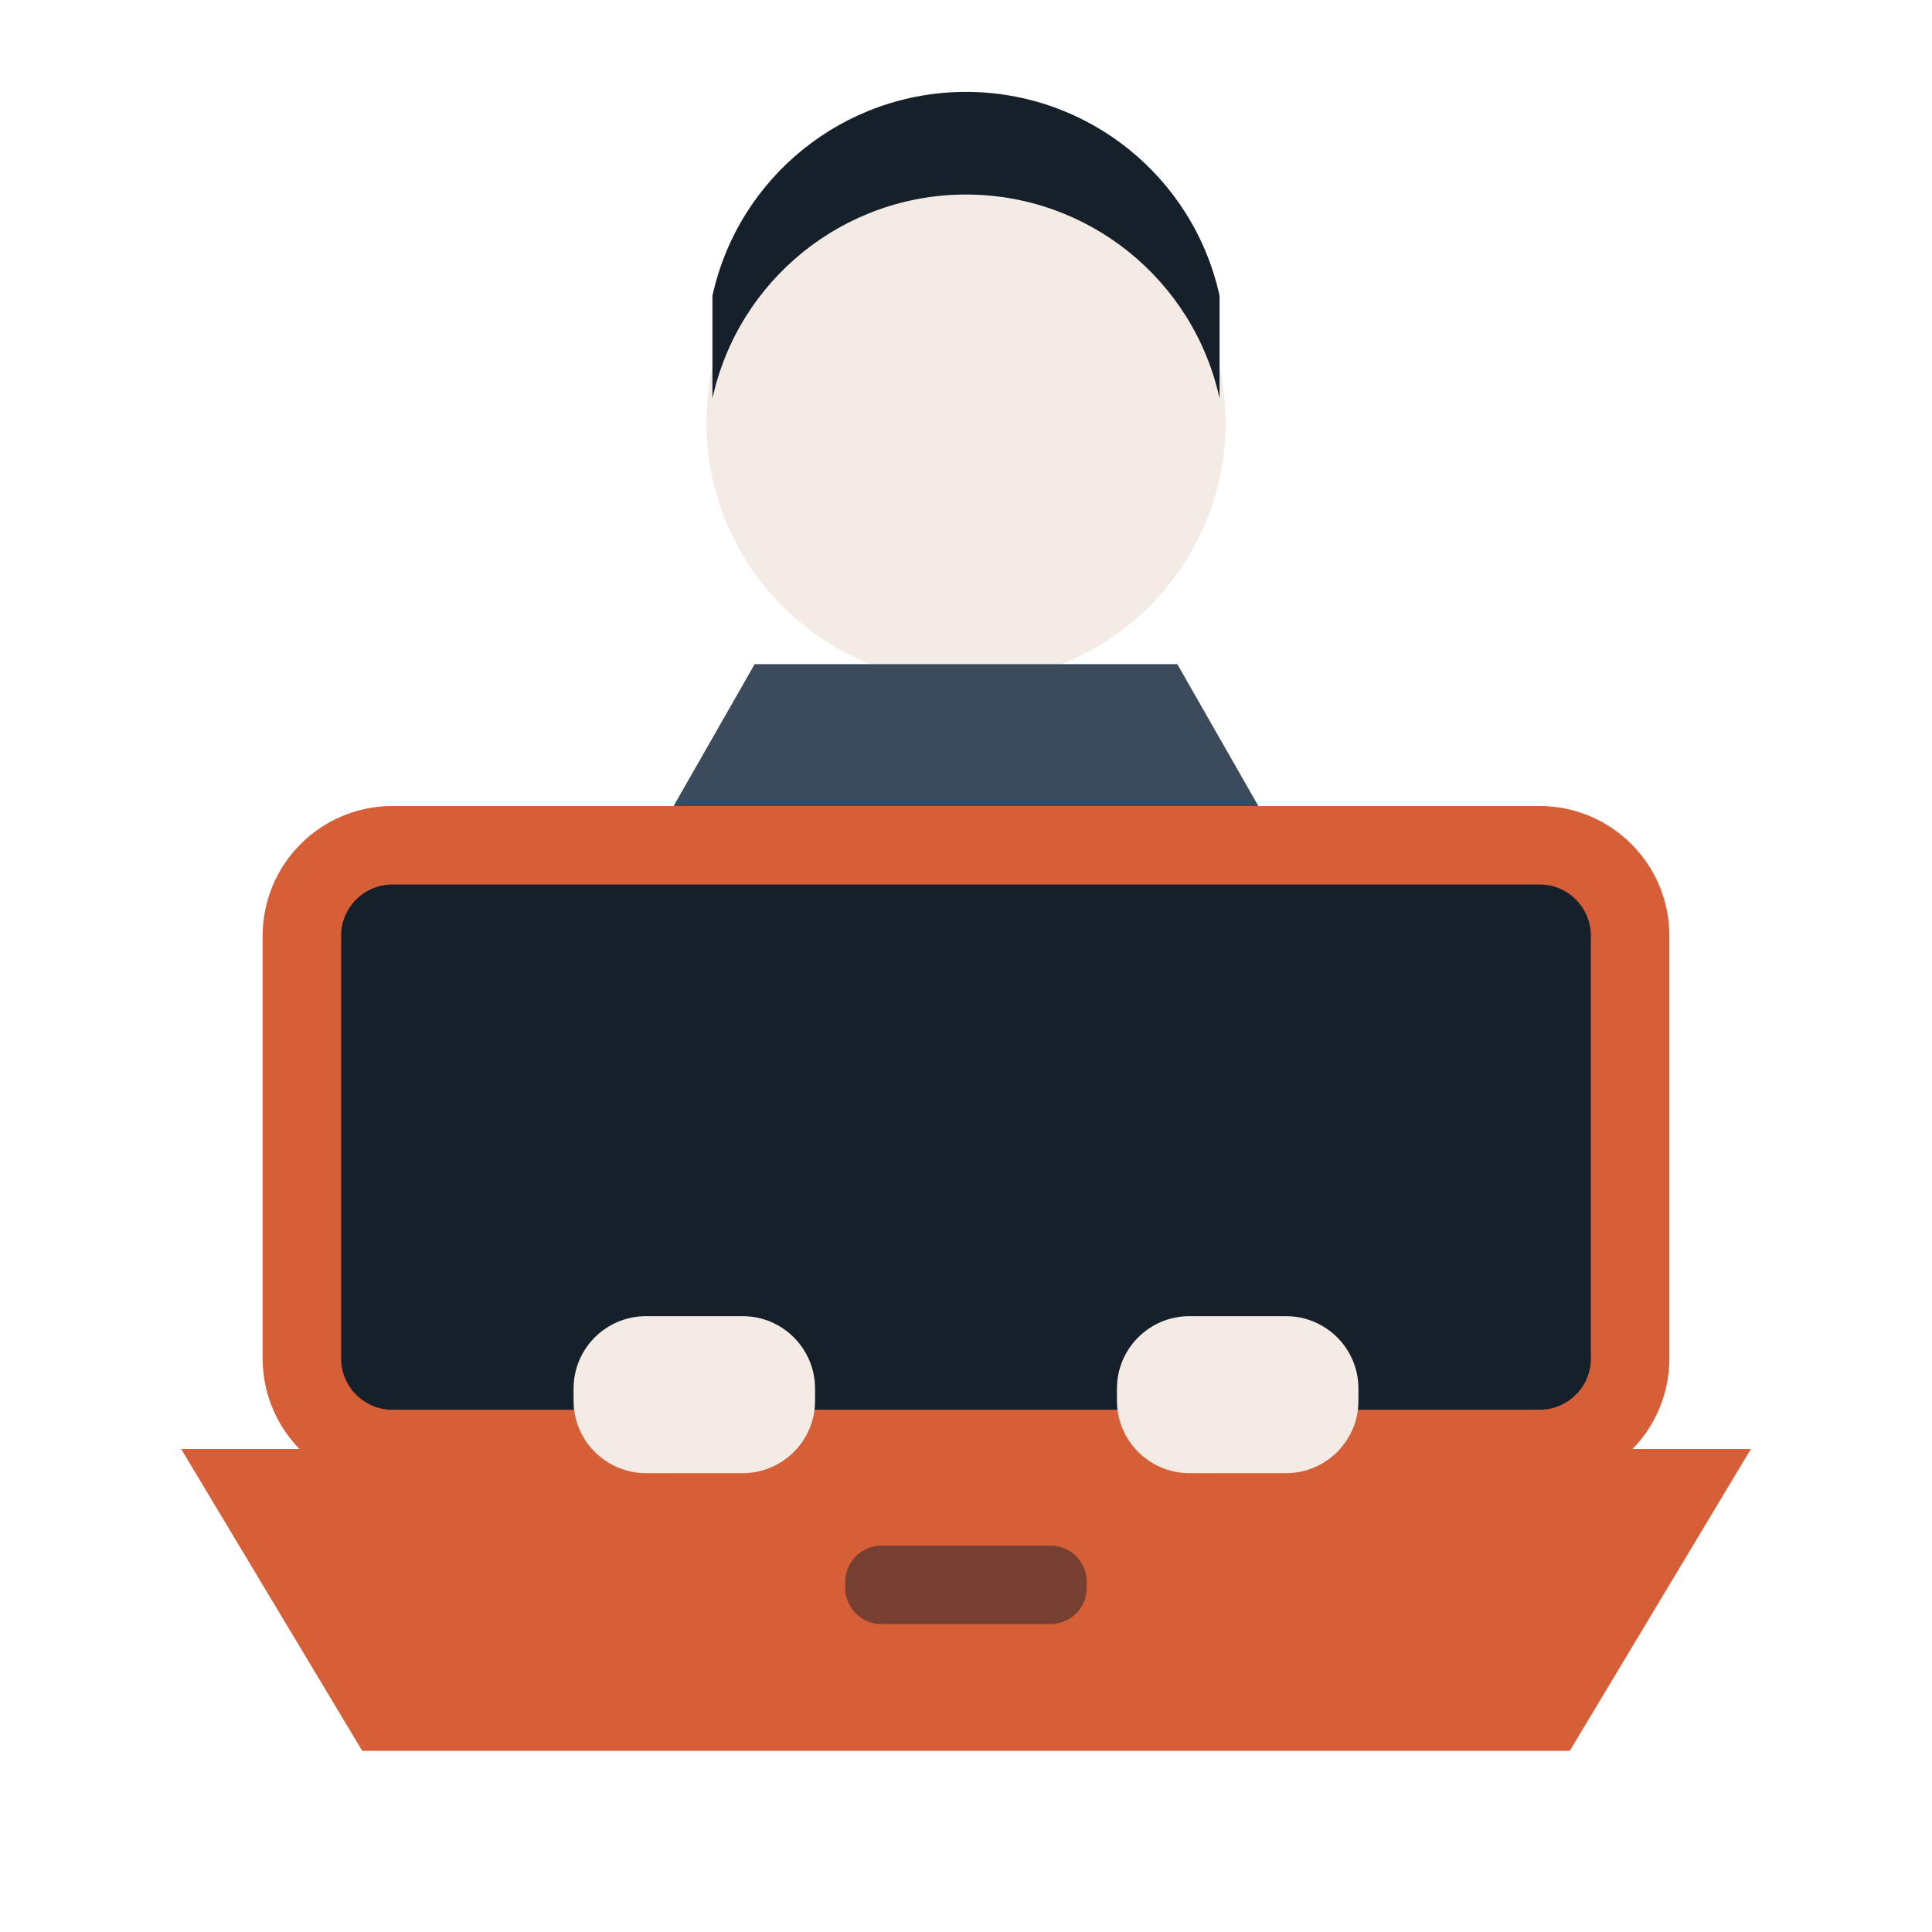
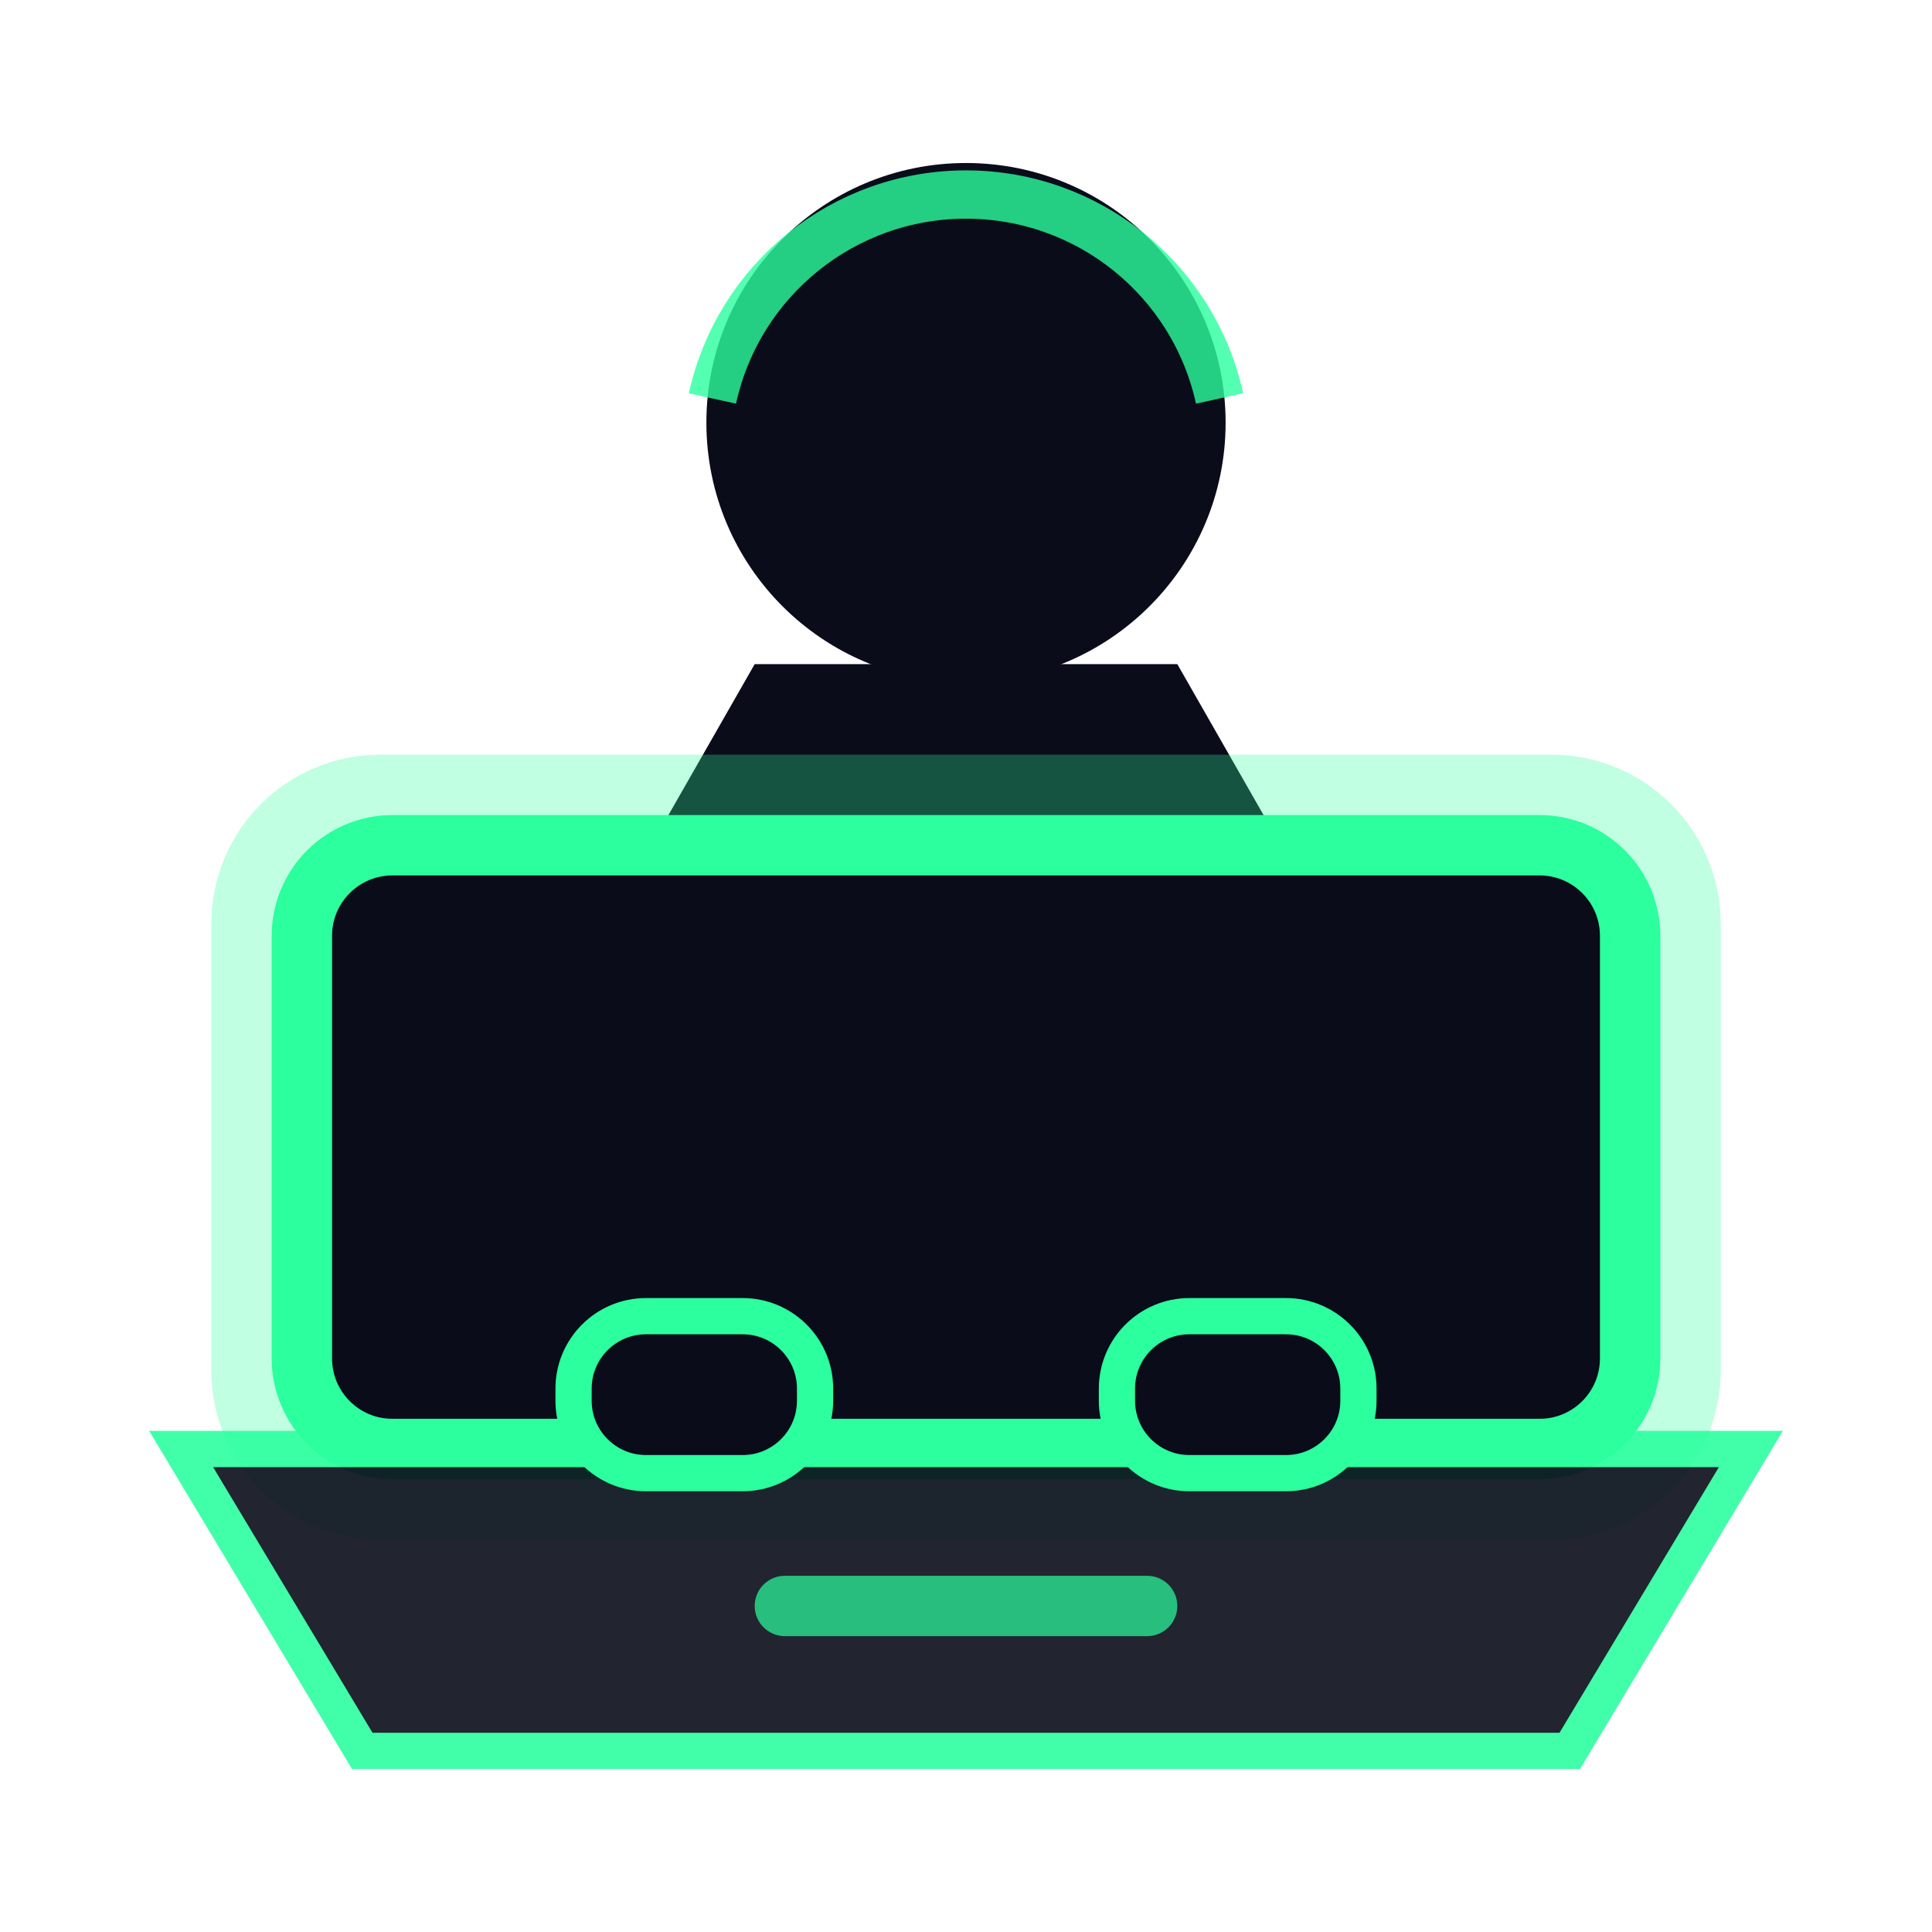
<svg xmlns="http://www.w3.org/2000/svg" viewBox="0 0 32 32">
  <style>
+     .glow { animation: pulse 2.4s ease-in-out infinite; }
    .hand { transform-box: fill-box; transform-origin: center; animation: type 4s ease-in-out infinite; }
    .handR { animation-delay: 0.12s; }
+     @keyframes pulse {
+       0%, 100% { opacity: 0.45; }
+       50%      { opacity: 1; }
+     }
    @keyframes type {
      0%, 54%   { transform: translateY(0); }
      56%       { transform: translateY(-1.4px); }
      58%       { transform: translateY(0); }
      60%       { transform: translateY(-1.2px); }
      62%       { transform: translateY(0); }
      64%       { transform: translateY(-1.5px); }
      66%, 100% { transform: translateY(0); }
    }
  </style>
-   <circle cx="16" cy="7" r="4.3" fill="#f4ece4" />
-   <path d="M11.8 6.6 A4.3 4.3 0 0 1 20.2 6.6 L20.2 4.9 A4.3 4.3 0 0 0 11.8 4.9 Z" fill="#16202b" />
-   <path d="M12.5 11 L19.5 11 L23.5 18 L8.5 18 Z" fill="#3c4b5c" />
-   <rect x="5" y="14" width="22" height="10" rx="1.5" fill="#16202b" stroke="#d75f38" stroke-width="1.3" />
-   <path d="M3 24 L29 24 L26 29 L6 29 Z" fill="#d75f38" />
-   <rect x="14" y="25.6" width="4" height="1.3" rx="0.6" fill="#16202b" opacity="0.5" />
-   <rect class="hand handL" x="9.5" y="21.8" width="4" height="2.6" rx="1.2" fill="#f4ece4" />
-   <rect class="hand handR" x="18.5" y="21.8" width="4" height="2.6" rx="1.2" fill="#f4ece4" />
+   <circle cx="16" cy="7" r="4.3" fill="#0a0c1a" />
+   <path class="glow" d="M11.8 6.6 A4.3 4.3 0 0 1 20.2 6.6" fill="none" stroke="#2bff9e" stroke-width="0.8" opacity="0.8" />
+   <path d="M12.5 11 L19.5 11 L23.5 18 L8.5 18 Z" fill="#0a0c1a" />
+   <rect class="glow" x="4.3" y="13.3" width="23.4" height="11.4" rx="2" fill="none" stroke="#2bff9e" stroke-width="1.6" opacity="0.3" />
+   <rect x="5" y="14" width="22" height="10" rx="1.5" fill="#0a0c1a" stroke="#2bff9e" stroke-width="1" />
+   <rect class="glow" x="6" y="23.5" width="20" height="0.9" rx="0.45" fill="#2bff9e" />
+   <path d="M3 24 L29 24 L26 29 L6 29 Z" fill="#0a0c1a" stroke="#2bff9e" stroke-width="0.6" opacity="0.9" />
+   <rect class="glow" x="12.5" y="26.1" width="7" height="1" rx="0.5" fill="#2bff9e" opacity="0.7" />
+   <rect class="hand handL" x="9.5" y="21.8" width="4" height="2.6" rx="1.2" fill="#0a0c1a" stroke="#2bff9e" stroke-width="0.6" />
+   <rect class="hand handR" x="18.5" y="21.8" width="4" height="2.6" rx="1.2" fill="#0a0c1a" stroke="#2bff9e" stroke-width="0.6" />
</svg>
